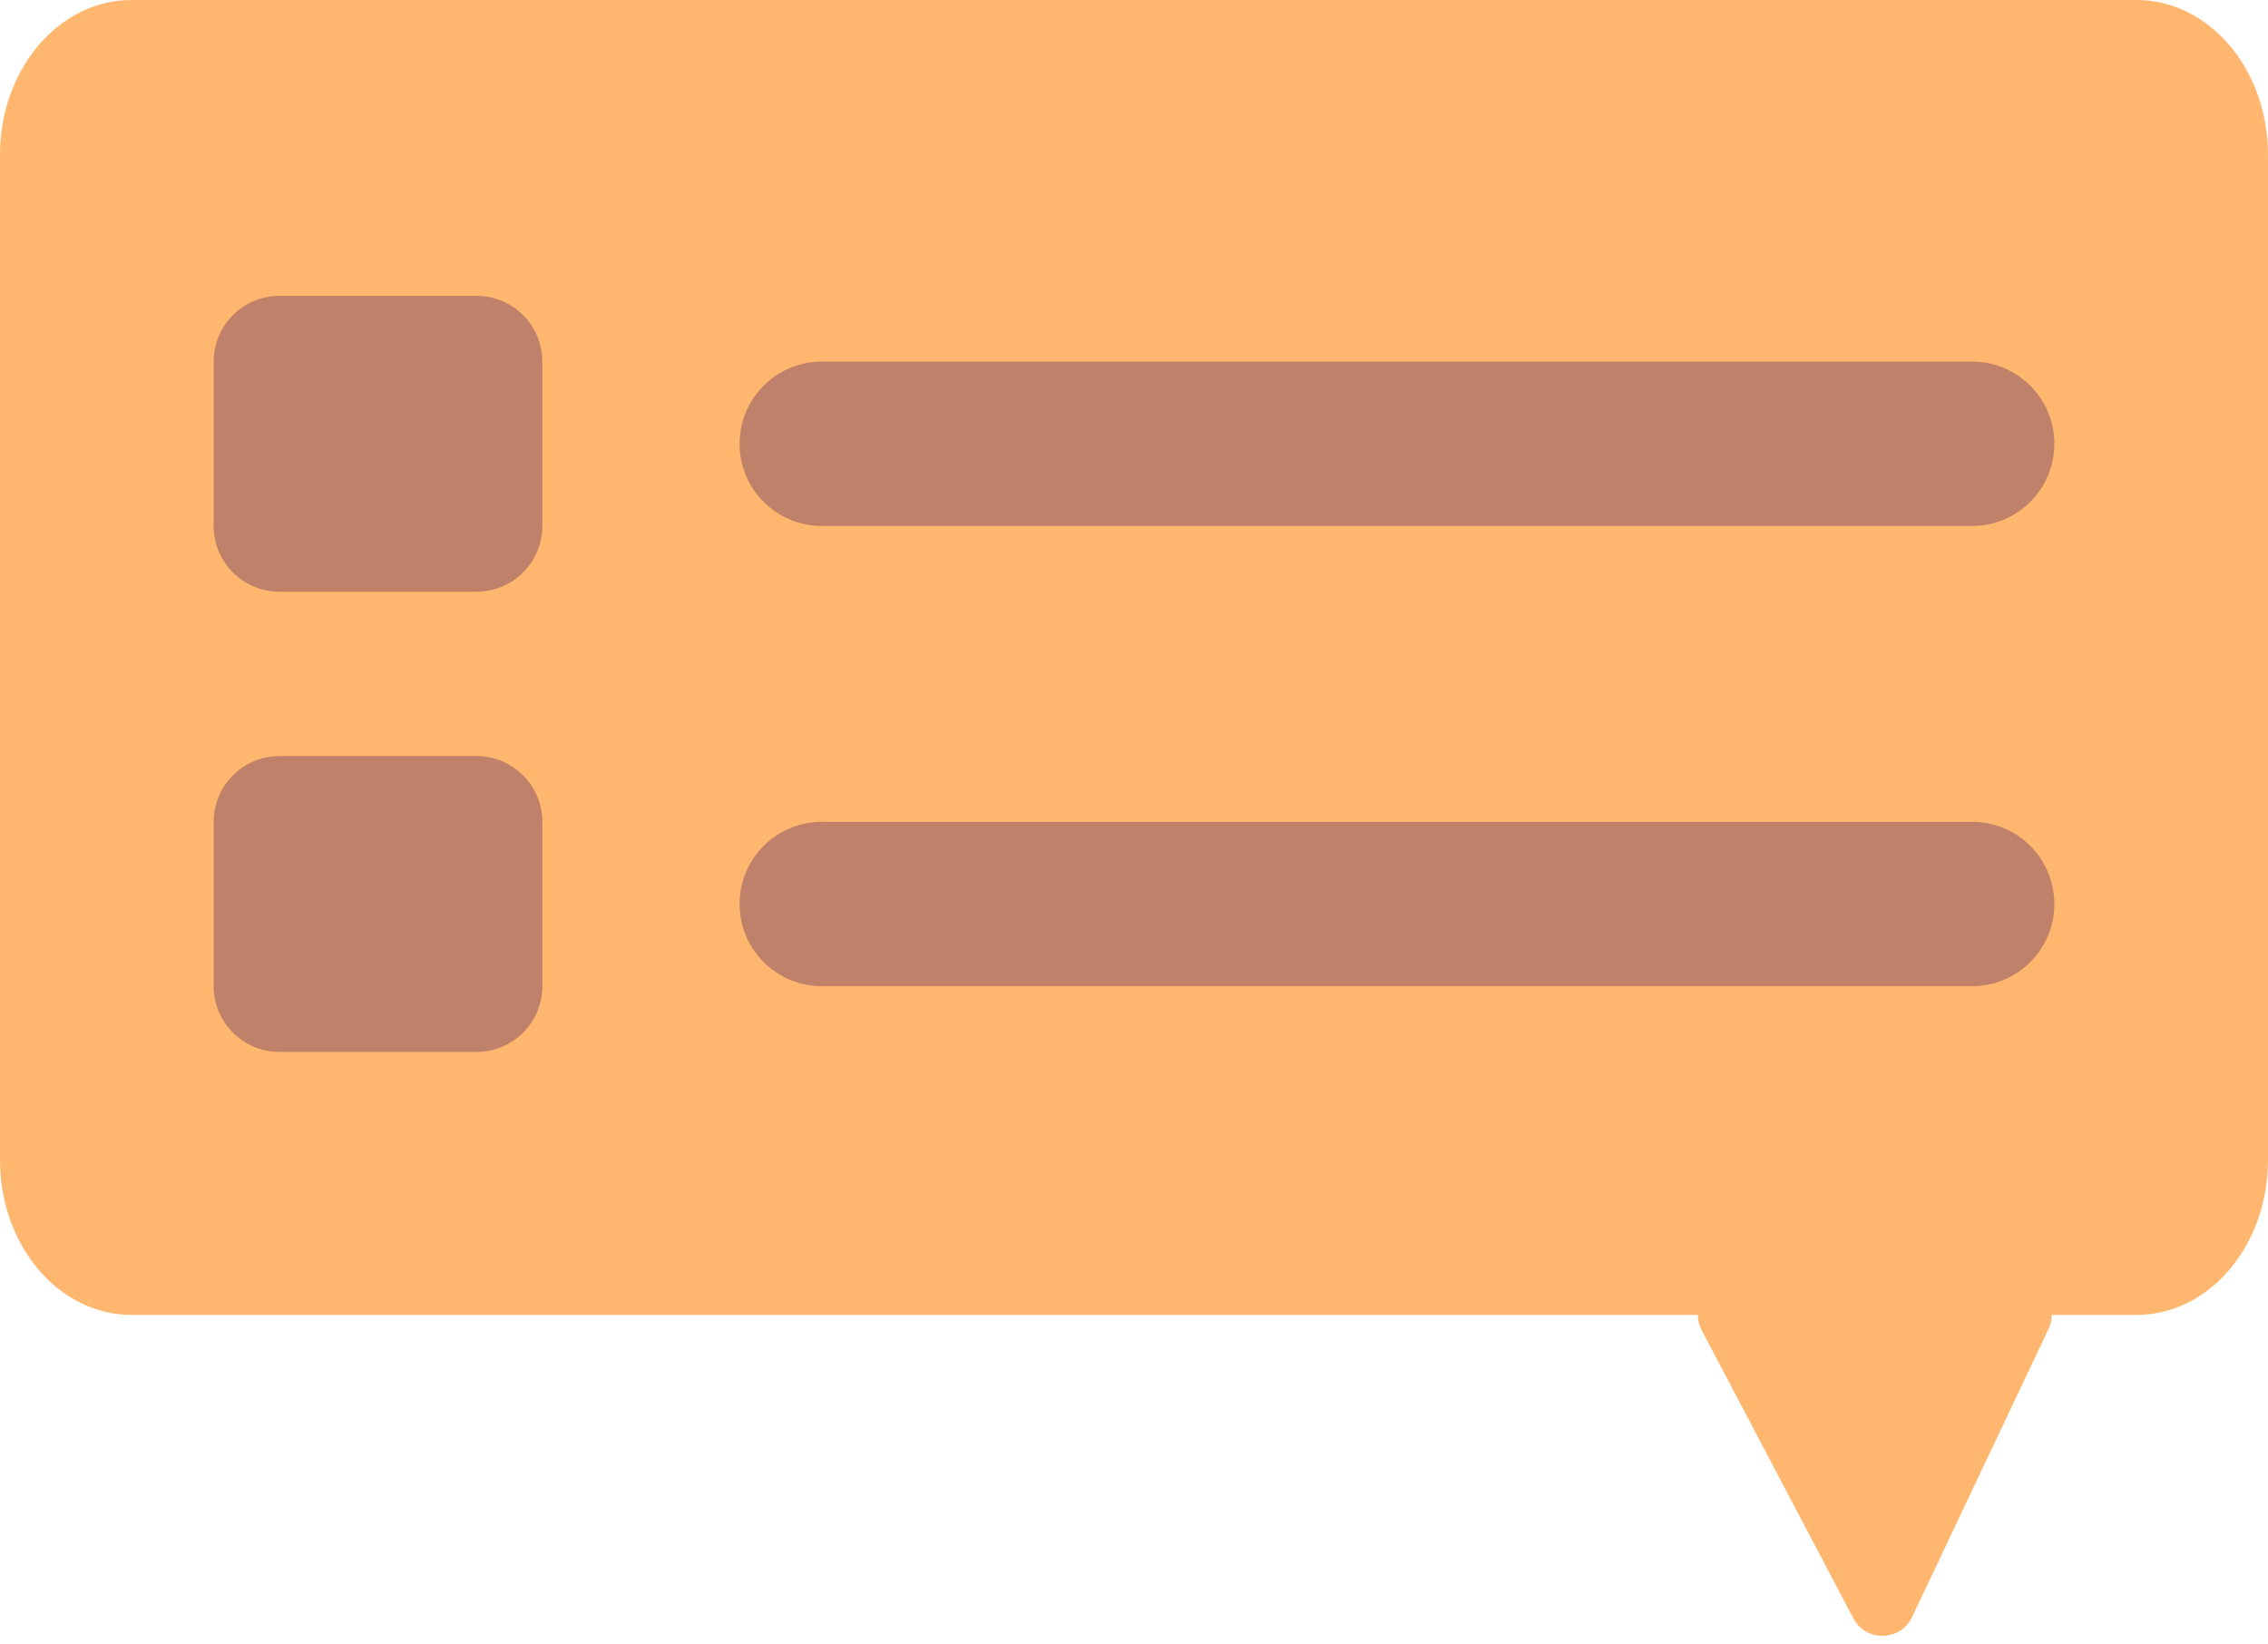
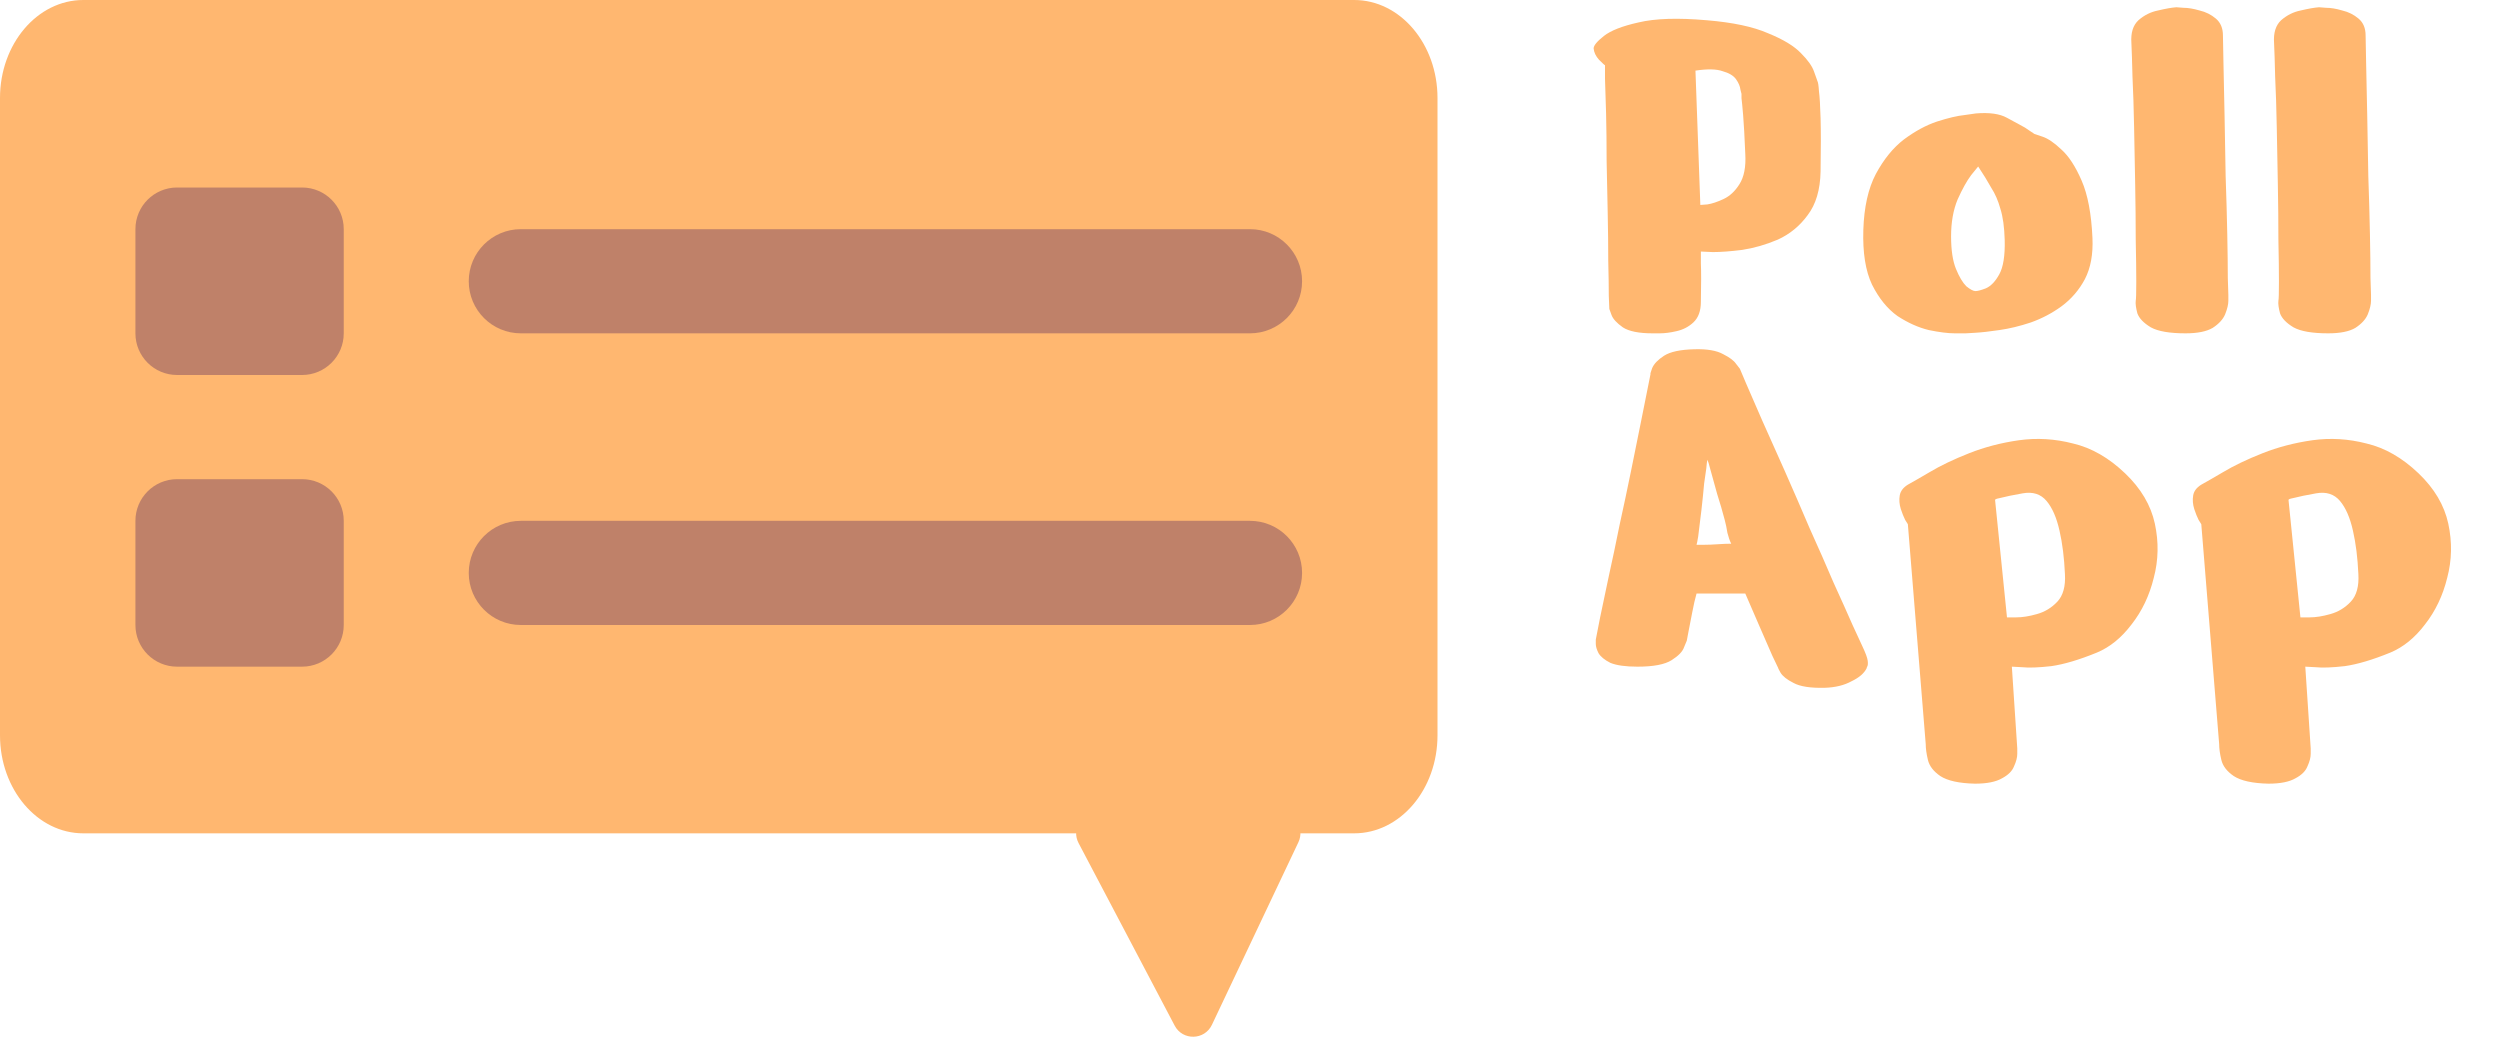
- <svg xmlns="http://www.w3.org/2000/svg" width="69" height="50" viewBox="0 0 69 50" fill="none">
+ <svg xmlns="http://www.w3.org/2000/svg" width="120" height="50" viewBox="0 0 120 50" fill="none">
  <path d="M0 4.706C0 2.107 1.791 0 4 0H65C67.209 0 69 2.107 69 4.706V35.294C69 37.893 67.209 40 65 40H4C1.791 40 0 37.893 0 35.294V4.706Z" fill="#FFB770" />
  <path d="M56.384 49.229L51.771 40.466C51.421 39.8 51.904 39 52.656 39H61.42C62.154 39 62.638 39.765 62.323 40.428L58.172 49.191C57.819 49.936 56.767 49.959 56.384 49.229Z" fill="#FFB770" />
  <rect x="6.5" y="9" width="10" height="9" rx="2" fill="#290657" fill-opacity="0.3" />
  <rect x="22.5" y="11" width="40" height="5" rx="2.5" fill="#290657" fill-opacity="0.3" />
  <rect x="22.5" y="25" width="40" height="5" rx="2.5" fill="#290657" fill-opacity="0.3" />
  <rect x="6.5" y="23" width="10" height="9" rx="2" fill="#290657" fill-opacity="0.3" />
+   <path d="M79.328 16C78.669 16 78.193 15.905 77.898 15.714C77.603 15.506 77.421 15.307 77.352 15.116C77.283 14.925 77.248 14.83 77.248 14.83C77.248 14.83 77.239 14.622 77.222 14.206C77.222 13.773 77.213 13.209 77.196 12.516C77.196 11.823 77.187 11.06 77.17 10.228C77.153 9.396 77.135 8.564 77.118 7.732C77.118 6.9 77.109 6.137 77.092 5.444C77.075 4.751 77.057 4.196 77.04 3.78C77.04 3.347 77.04 3.13 77.04 3.13C77.023 3.13 76.927 3.043 76.754 2.87C76.598 2.697 76.511 2.515 76.494 2.324C76.494 2.185 76.659 1.986 76.988 1.726C77.317 1.466 77.872 1.249 78.652 1.076C79.449 0.885 80.541 0.851 81.928 0.972C83.176 1.076 84.155 1.284 84.866 1.596C85.594 1.891 86.123 2.211 86.452 2.558C86.781 2.887 86.989 3.182 87.076 3.442C87.163 3.685 87.206 3.806 87.206 3.806C87.206 3.806 87.215 3.832 87.232 3.884C87.267 3.936 87.293 4.101 87.31 4.378C87.345 4.638 87.371 5.071 87.388 5.678C87.405 6.285 87.405 7.134 87.388 8.226C87.371 9.11 87.163 9.812 86.764 10.332C86.383 10.852 85.906 11.242 85.334 11.502C84.762 11.745 84.19 11.909 83.618 11.996C83.063 12.065 82.595 12.1 82.214 12.1C81.833 12.083 81.642 12.074 81.642 12.074C81.642 12.074 81.642 12.265 81.642 12.646C81.659 13.01 81.659 13.625 81.642 14.492C81.642 14.925 81.521 15.255 81.278 15.48C81.053 15.688 80.784 15.827 80.472 15.896C80.177 15.965 79.909 16 79.666 16C79.441 16 79.328 16 79.328 16ZM81.382 3.39L81.616 9.838C81.616 9.838 81.729 9.829 81.954 9.812C82.179 9.777 82.439 9.691 82.734 9.552C83.029 9.413 83.28 9.179 83.488 8.85C83.713 8.503 83.809 8.018 83.774 7.394C83.739 6.562 83.705 5.938 83.67 5.522C83.635 5.106 83.609 4.837 83.592 4.716C83.592 4.577 83.592 4.508 83.592 4.508C83.592 4.508 83.575 4.439 83.54 4.3C83.523 4.144 83.453 3.979 83.332 3.806C83.211 3.633 82.994 3.503 82.682 3.416C82.387 3.312 81.954 3.303 81.382 3.39ZM94.848 5.444C95.49 5.392 95.984 5.461 96.33 5.652C96.677 5.843 96.885 5.955 96.954 5.99C97.128 6.077 97.284 6.172 97.422 6.276C97.578 6.38 97.656 6.432 97.656 6.432C97.656 6.432 97.786 6.475 98.046 6.562C98.306 6.649 98.61 6.857 98.956 7.186C99.303 7.498 99.624 7.992 99.918 8.668C100.213 9.344 100.386 10.263 100.438 11.424C100.473 12.204 100.352 12.863 100.074 13.4C99.797 13.92 99.424 14.353 98.956 14.7C98.506 15.029 98.012 15.289 97.474 15.48C96.954 15.653 96.452 15.775 95.966 15.844C95.498 15.913 95.108 15.957 94.796 15.974C94.502 15.991 94.354 16 94.354 16C94.354 16 94.181 16 93.834 16C93.505 16 93.089 15.948 92.586 15.844C92.084 15.723 91.581 15.497 91.078 15.168C90.593 14.821 90.186 14.319 89.856 13.66C89.544 13.001 89.406 12.126 89.44 11.034C89.475 9.942 89.674 9.049 90.038 8.356C90.42 7.645 90.87 7.091 91.39 6.692C91.928 6.293 92.456 6.007 92.976 5.834C93.514 5.661 93.956 5.557 94.302 5.522C94.666 5.47 94.848 5.444 94.848 5.444ZM94.952 7.992C94.952 7.992 94.84 8.131 94.614 8.408C94.406 8.685 94.19 9.075 93.964 9.578C93.756 10.081 93.652 10.67 93.652 11.346C93.652 12.005 93.73 12.525 93.886 12.906C94.042 13.287 94.207 13.565 94.38 13.738C94.571 13.894 94.718 13.972 94.822 13.972C94.926 13.972 95.091 13.929 95.316 13.842C95.559 13.738 95.776 13.513 95.966 13.166C96.157 12.819 96.244 12.273 96.226 11.528C96.209 10.904 96.14 10.401 96.018 10.02C95.914 9.639 95.767 9.301 95.576 9.006C95.403 8.694 95.195 8.356 94.952 7.992ZM104.465 0.348C104.465 0.348 104.578 0.357 104.803 0.374C105.028 0.374 105.288 0.417 105.583 0.504C105.878 0.573 106.138 0.703 106.363 0.894C106.588 1.085 106.701 1.353 106.701 1.7C106.701 1.925 106.71 2.385 106.727 3.078C106.744 3.771 106.762 4.595 106.779 5.548C106.796 6.484 106.814 7.455 106.831 8.46C106.866 9.448 106.892 10.375 106.909 11.242C106.926 12.109 106.935 12.811 106.935 13.348C106.952 13.885 106.961 14.154 106.961 14.154C106.961 14.154 106.961 14.249 106.961 14.44C106.961 14.613 106.909 14.83 106.805 15.09C106.701 15.333 106.502 15.549 106.207 15.74C105.912 15.913 105.479 16 104.907 16C104.144 16 103.59 15.905 103.243 15.714C102.896 15.506 102.68 15.281 102.593 15.038C102.524 14.778 102.498 14.579 102.515 14.44C102.532 14.371 102.541 14.067 102.541 13.53C102.541 12.993 102.532 12.317 102.515 11.502C102.515 10.687 102.506 9.812 102.489 8.876C102.472 7.94 102.454 7.021 102.437 6.12C102.42 5.201 102.394 4.387 102.359 3.676C102.342 2.948 102.324 2.411 102.307 2.064C102.272 1.579 102.385 1.215 102.645 0.972C102.922 0.729 103.234 0.573 103.581 0.504C103.945 0.417 104.24 0.365 104.465 0.348ZM111.313 0.348C111.313 0.348 111.426 0.357 111.651 0.374C111.877 0.374 112.137 0.417 112.431 0.504C112.726 0.573 112.986 0.703 113.211 0.894C113.437 1.085 113.549 1.353 113.549 1.7C113.549 1.925 113.558 2.385 113.575 3.078C113.593 3.771 113.61 4.595 113.627 5.548C113.645 6.484 113.662 7.455 113.679 8.46C113.714 9.448 113.74 10.375 113.757 11.242C113.775 12.109 113.783 12.811 113.783 13.348C113.801 13.885 113.809 14.154 113.809 14.154C113.809 14.154 113.809 14.249 113.809 14.44C113.809 14.613 113.757 14.83 113.653 15.09C113.549 15.333 113.35 15.549 113.055 15.74C112.761 15.913 112.327 16 111.755 16C110.993 16 110.438 15.905 110.091 15.714C109.745 15.506 109.528 15.281 109.441 15.038C109.372 14.778 109.346 14.579 109.363 14.44C109.381 14.371 109.389 14.067 109.389 13.53C109.389 12.993 109.381 12.317 109.363 11.502C109.363 10.687 109.355 9.812 109.337 8.876C109.32 7.94 109.303 7.021 109.285 6.12C109.268 5.201 109.242 4.387 109.207 3.676C109.19 2.948 109.173 2.411 109.155 2.064C109.121 1.579 109.233 1.215 109.493 0.972C109.771 0.729 110.083 0.573 110.429 0.504C110.793 0.417 111.088 0.365 111.313 0.348ZM79.224 17.96C79.207 17.96 79.233 17.865 79.302 17.674C79.389 17.466 79.579 17.267 79.874 17.076C80.169 16.885 80.654 16.781 81.33 16.764C81.937 16.747 82.396 16.825 82.708 16.998C83.02 17.154 83.228 17.31 83.332 17.466C83.453 17.622 83.514 17.7 83.514 17.7C83.514 17.7 83.609 17.925 83.8 18.376C83.991 18.827 84.251 19.425 84.58 20.17C84.909 20.898 85.273 21.713 85.672 22.614C86.071 23.515 86.469 24.434 86.868 25.37C87.284 26.289 87.665 27.155 88.012 27.97C88.376 28.767 88.679 29.443 88.922 29.998C89.165 30.535 89.321 30.873 89.39 31.012C89.546 31.341 89.633 31.575 89.65 31.714C89.667 31.853 89.659 31.948 89.624 32C89.607 32.035 89.598 32.061 89.598 32.078C89.477 32.321 89.234 32.529 88.87 32.702C88.523 32.893 88.099 32.997 87.596 33.014C86.903 33.031 86.4 32.953 86.088 32.78C85.776 32.624 85.568 32.459 85.464 32.286C85.377 32.13 85.343 32.061 85.36 32.078C85.36 32.078 85.265 31.879 85.074 31.48C84.901 31.081 84.693 30.605 84.45 30.05C84.207 29.478 83.982 28.958 83.774 28.49C83.774 28.49 83.653 28.49 83.41 28.49C83.185 28.49 82.916 28.49 82.604 28.49C82.292 28.49 82.015 28.49 81.772 28.49C81.547 28.49 81.434 28.49 81.434 28.49C81.365 28.733 81.295 29.036 81.226 29.4C81.157 29.747 81.096 30.059 81.044 30.336C80.992 30.613 80.966 30.752 80.966 30.752C80.966 30.752 80.923 30.856 80.836 31.064C80.767 31.272 80.567 31.48 80.238 31.688C79.909 31.896 79.363 32 78.6 32C78.028 32 77.595 31.939 77.3 31.818C77.023 31.679 76.832 31.523 76.728 31.35C76.641 31.177 76.598 31.029 76.598 30.908C76.598 30.769 76.598 30.7 76.598 30.7C76.633 30.527 76.702 30.171 76.806 29.634C76.927 29.079 77.066 28.421 77.222 27.658C77.395 26.878 77.569 26.055 77.742 25.188C77.933 24.321 78.115 23.463 78.288 22.614C78.461 21.765 78.617 20.993 78.756 20.3C78.895 19.589 79.007 19.026 79.094 18.61C79.181 18.177 79.224 17.96 79.224 17.96ZM81.954 22.068C81.937 22.137 81.919 22.276 81.902 22.484L81.798 23.212C81.763 23.611 81.72 24.035 81.668 24.486C81.616 24.937 81.564 25.361 81.512 25.76C81.477 25.968 81.451 26.098 81.434 26.15H81.772C81.98 26.15 82.205 26.141 82.448 26.124C82.691 26.107 82.907 26.098 83.098 26.098C83.029 25.959 82.968 25.786 82.916 25.578C82.881 25.353 82.838 25.145 82.786 24.954C82.682 24.555 82.561 24.139 82.422 23.706C82.301 23.273 82.188 22.865 82.084 22.484C82.032 22.276 81.989 22.137 81.954 22.068ZM92.435 35.718L91.577 25.162C91.577 25.162 91.534 25.093 91.447 24.954C91.377 24.815 91.308 24.642 91.239 24.434C91.169 24.209 91.152 23.992 91.187 23.784C91.222 23.576 91.352 23.403 91.577 23.264C91.767 23.16 92.114 22.961 92.617 22.666C93.137 22.354 93.769 22.051 94.515 21.756C95.26 21.461 96.058 21.253 96.907 21.132C97.773 21.011 98.64 21.063 99.507 21.288C100.391 21.496 101.223 21.973 102.003 22.718C102.766 23.446 103.242 24.252 103.433 25.136C103.624 26.02 103.606 26.887 103.381 27.736C103.173 28.585 102.818 29.331 102.315 29.972C101.83 30.613 101.275 31.064 100.651 31.324C99.802 31.671 99.073 31.887 98.467 31.974C97.86 32.043 97.392 32.061 97.063 32.026C96.734 32.009 96.569 32 96.569 32L96.829 35.926C96.829 35.926 96.829 36.013 96.829 36.186C96.829 36.359 96.777 36.559 96.673 36.784C96.586 37.009 96.395 37.2 96.101 37.356C95.806 37.529 95.373 37.616 94.801 37.616C94.038 37.599 93.484 37.477 93.137 37.252C92.808 37.027 92.608 36.767 92.539 36.472C92.469 36.177 92.435 35.926 92.435 35.718ZM95.763 23.992L96.335 29.634C96.335 29.634 96.482 29.634 96.777 29.634C97.072 29.634 97.401 29.582 97.765 29.478C98.146 29.374 98.475 29.175 98.753 28.88C99.03 28.585 99.151 28.143 99.117 27.554C99.082 26.774 98.996 26.081 98.857 25.474C98.718 24.85 98.51 24.373 98.233 24.044C97.956 23.715 97.574 23.593 97.089 23.68C96.603 23.767 96.266 23.836 96.075 23.888C95.901 23.923 95.806 23.949 95.789 23.966C95.772 23.983 95.763 23.992 95.763 23.992ZM106.52 35.718L105.662 25.162C105.662 25.162 105.618 25.093 105.532 24.954C105.462 24.815 105.393 24.642 105.324 24.434C105.254 24.209 105.237 23.992 105.272 23.784C105.306 23.576 105.436 23.403 105.662 23.264C105.852 23.16 106.199 22.961 106.702 22.666C107.222 22.354 107.854 22.051 108.6 21.756C109.345 21.461 110.142 21.253 110.992 21.132C111.858 21.011 112.725 21.063 113.592 21.288C114.476 21.496 115.308 21.973 116.088 22.718C116.85 23.446 117.327 24.252 117.518 25.136C117.708 26.02 117.691 26.887 117.466 27.736C117.258 28.585 116.902 29.331 116.4 29.972C115.914 30.613 115.36 31.064 114.736 31.324C113.886 31.671 113.158 31.887 112.552 31.974C111.945 32.043 111.477 32.061 111.148 32.026C110.818 32.009 110.654 32 110.654 32L110.914 35.926C110.914 35.926 110.914 36.013 110.914 36.186C110.914 36.359 110.862 36.559 110.758 36.784C110.671 37.009 110.48 37.2 110.186 37.356C109.891 37.529 109.458 37.616 108.886 37.616C108.123 37.599 107.568 37.477 107.222 37.252C106.892 37.027 106.693 36.767 106.624 36.472C106.554 36.177 106.52 35.926 106.52 35.718ZM109.848 23.992L110.42 29.634C110.42 29.634 110.567 29.634 110.862 29.634C111.156 29.634 111.486 29.582 111.85 29.478C112.231 29.374 112.56 29.175 112.838 28.88C113.115 28.585 113.236 28.143 113.202 27.554C113.167 26.774 113.08 26.081 112.942 25.474C112.803 24.85 112.595 24.373 112.318 24.044C112.04 23.715 111.659 23.593 111.174 23.68C110.688 23.767 110.35 23.836 110.16 23.888C109.986 23.923 109.891 23.949 109.874 23.966C109.856 23.983 109.848 23.992 109.848 23.992Z" fill="#FFB770" />
</svg>
